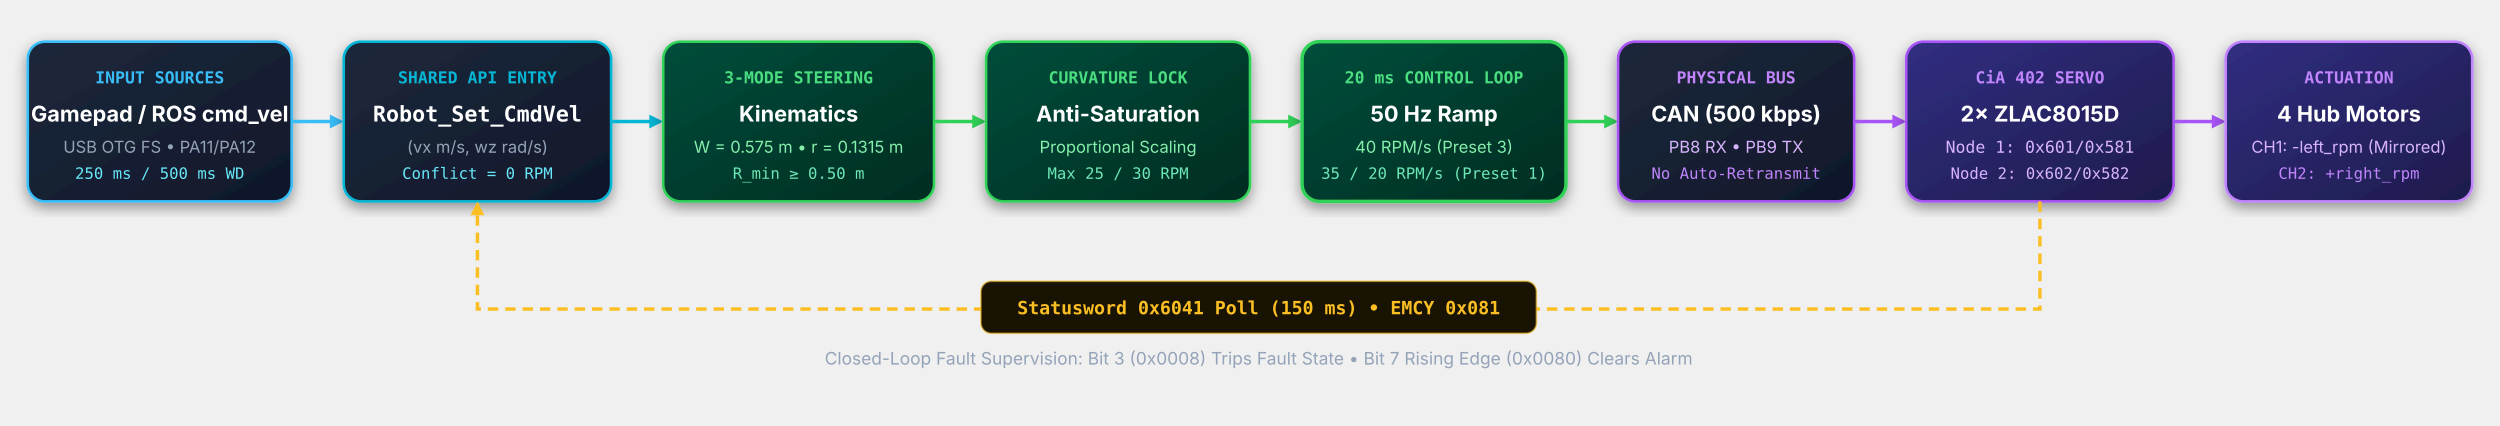
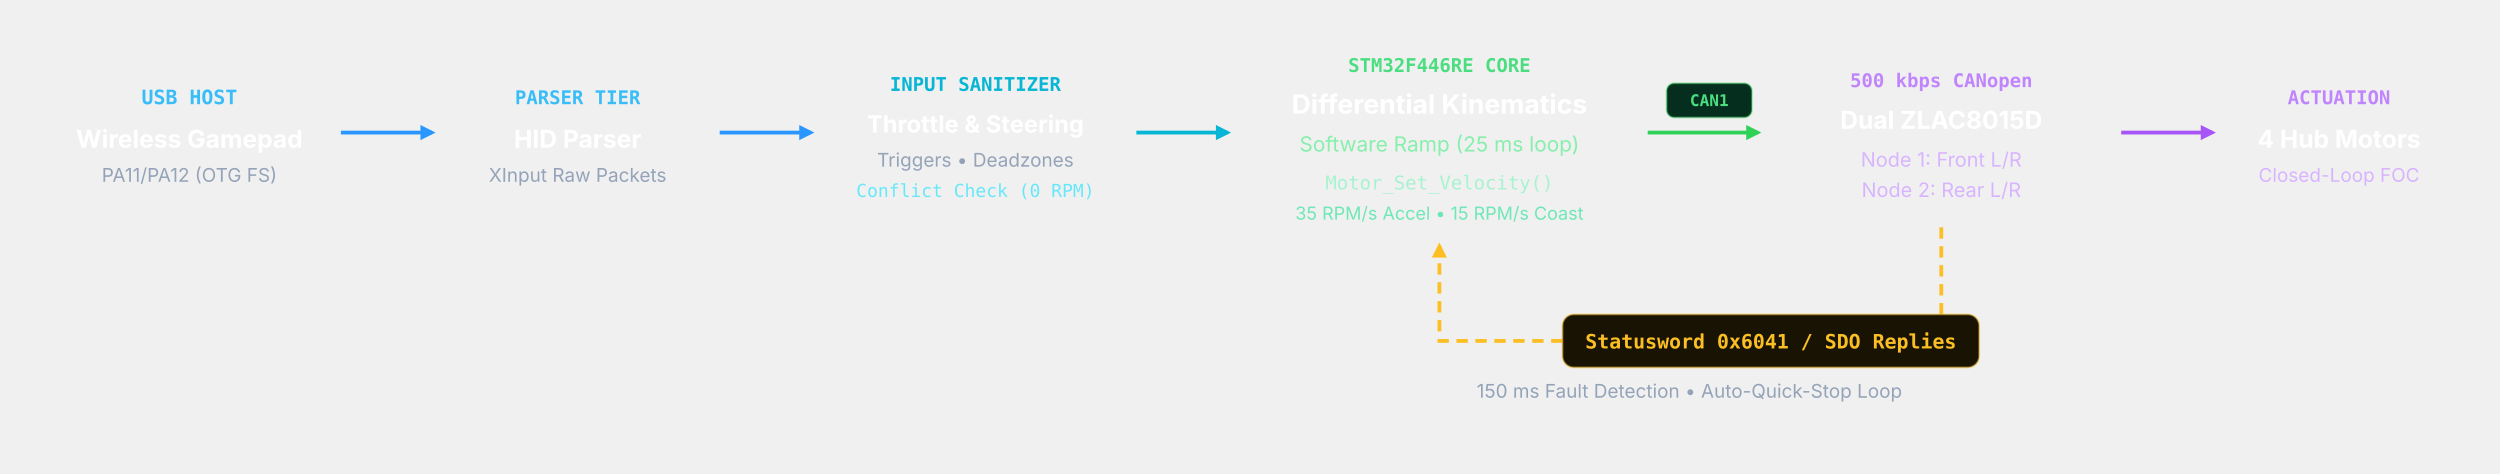
- <svg xmlns="http://www.w3.org/2000/svg" viewBox="0 0 1440 245" width="100%" height="auto" style="min-width: 920px; max-width: 1440px;" role="img" aria-label="Firmware Data Flow Diagram: Gamepad / ROS cmd_vel to 4 Motors">
+ <svg xmlns="http://www.w3.org/2000/svg" viewBox="0 0 1320 250" width="100%" height="auto" style="min-width: 900px; max-width: 1320px;" role="img" aria-label="Firmware Architecture Block Diagram">
  <defs>
    <linearGradient id="fwNodeGrad" x1="0" y1="0" x2="1" y2="1">
      <stop offset="0%" stop-color="#1e293b" />
      <stop offset="100%" stop-color="#0f172a" />
    </linearGradient>
    <linearGradient id="fwStmGrad" x1="0" y1="0" x2="1" y2="1">
      <stop offset="0%" stop-color="#064e3b" />
      <stop offset="100%" stop-color="#022c22" />
    </linearGradient>
    <linearGradient id="fwDriverGrad" x1="0" y1="0" x2="1" y2="1">
      <stop offset="0%" stop-color="#312e81" />
      <stop offset="100%" stop-color="#1e1b4b" />
    </linearGradient>
    <filter id="fwShadow" x="-10%" y="-10%" width="120%" height="120%">
-       <feDropShadow dx="0" dy="3" stdDeviation="4" flood-color="#000000" flood-opacity="0.4" />
+       <fedropshadow dx="0" dy="3" stdDeviation="4" flood-color="#000000" flood-opacity="0.4" />
    </filter>
  </defs>
-   <a href="#why-controller-first" style="cursor: pointer;">
-     <rect x="16" y="24" width="152" height="92" rx="10" fill="url(#fwNodeGrad)" stroke="#38bdf8" stroke-width="1.5" filter="url(#fwShadow)" />
-     <text x="92" y="48" fill="#38bdf8" font-size="9.5" font-family="'JetBrains Mono', monospace" font-weight="700" text-anchor="middle">INPUT SOURCES</text>
-     <text x="92" y="70" fill="#ffffff" font-size="12.5" font-family="-apple-system, BlinkMacSystemFont, 'Inter', sans-serif" font-weight="700" text-anchor="middle">Gamepad / ROS cmd_vel</text>
-     <text x="92" y="88" fill="#94a3b8" font-size="9.5" font-family="-apple-system, BlinkMacSystemFont, 'Inter', sans-serif" text-anchor="middle">USB OTG FS • PA11/PA12</text>
-     <text x="92" y="103" fill="#67e8f9" font-size="9" font-family="'JetBrains Mono', monospace" text-anchor="middle">250 ms / 500 ms WD</text>
-   </a>
-   <path d="M 168 70 L 196 70" fill="none" stroke="#38bdf8" stroke-width="2" />
-   <polygon points="198,70 190,66 190,74" fill="#38bdf8" />
-   <a href="#why-controller-first" style="cursor: pointer;">
-     <rect x="198" y="24" width="154" height="92" rx="10" fill="url(#fwNodeGrad)" stroke="#06b6d4" stroke-width="1.5" filter="url(#fwShadow)" />
-     <text x="275" y="48" fill="#06b6d4" font-size="9.5" font-family="'JetBrains Mono', monospace" font-weight="700" text-anchor="middle">SHARED API ENTRY</text>
-     <text x="275" y="70" fill="#ffffff" font-size="12.5" font-family="'JetBrains Mono', monospace" font-weight="700" text-anchor="middle">Robot_Set_CmdVel</text>
-     <text x="275" y="88" fill="#94a3b8" font-size="9.5" font-family="-apple-system, BlinkMacSystemFont, 'Inter', sans-serif" text-anchor="middle">(vx m/s, wz rad/s)</text>
-     <text x="275" y="103" fill="#67e8f9" font-size="9" font-family="'JetBrains Mono', monospace" text-anchor="middle">Conflict = 0 RPM</text>
-   </a>
-   <path d="M 352 70 L 380 70" fill="none" stroke="#06b6d4" stroke-width="2" />
-   <polygon points="382,70 374,66 374,74" fill="#06b6d4" />
-   <a href="#steering-modes" style="cursor: pointer;">
-     <rect x="382" y="24" width="156" height="92" rx="10" fill="url(#fwStmGrad)" stroke="#30d158" stroke-width="1.5" filter="url(#fwShadow)" />
-     <text x="460" y="48" fill="#4ade80" font-size="9.5" font-family="'JetBrains Mono', monospace" font-weight="700" text-anchor="middle">3-MODE STEERING</text>
-     <text x="460" y="70" fill="#ffffff" font-size="12.5" font-family="-apple-system, BlinkMacSystemFont, 'Inter', sans-serif" font-weight="700" text-anchor="middle">Kinematics</text>
-     <text x="460" y="88" fill="#86efac" font-size="9.5" font-family="-apple-system, BlinkMacSystemFont, 'Inter', sans-serif" text-anchor="middle">W = 0.575 m • r = 0.1315 m</text>
-     <text x="460" y="103" fill="#6ee7b7" font-size="9" font-family="'JetBrains Mono', monospace" text-anchor="middle">R_min ≥ 0.50 m</text>
-   </a>
-   <path d="M 538 70 L 566 70" fill="none" stroke="#30d158" stroke-width="2" />
-   <polygon points="568,70 560,66 560,74" fill="#30d158" />
-   <a href="#steering-modes" style="cursor: pointer;">
-     <rect x="568" y="24" width="152" height="92" rx="10" fill="url(#fwStmGrad)" stroke="#30d158" stroke-width="1.5" filter="url(#fwShadow)" />
-     <text x="644" y="48" fill="#4ade80" font-size="9.5" font-family="'JetBrains Mono', monospace" font-weight="700" text-anchor="middle">CURVATURE LOCK</text>
-     <text x="644" y="70" fill="#ffffff" font-size="12.5" font-family="-apple-system, BlinkMacSystemFont, 'Inter', sans-serif" font-weight="700" text-anchor="middle">Anti-Saturation</text>
-     <text x="644" y="88" fill="#86efac" font-size="9.5" font-family="-apple-system, BlinkMacSystemFont, 'Inter', sans-serif" text-anchor="middle">Proportional Scaling</text>
-     <text x="644" y="103" fill="#6ee7b7" font-size="9" font-family="'JetBrains Mono', monospace" text-anchor="middle">Max 25 / 30 RPM</text>
-   </a>
-   <path d="M 720 70 L 748 70" fill="none" stroke="#30d158" stroke-width="2" />
-   <polygon points="750,70 742,66 742,74" fill="#30d158" />
-   <a href="#ramping-loop" style="cursor: pointer;">
-     <rect x="750" y="24" width="152" height="92" rx="10" fill="url(#fwStmGrad)" stroke="#30d158" stroke-width="2" filter="url(#fwShadow)" />
-     <text x="826" y="48" fill="#4ade80" font-size="9.5" font-family="'JetBrains Mono', monospace" font-weight="700" text-anchor="middle">20 ms CONTROL LOOP</text>
-     <text x="826" y="70" fill="#ffffff" font-size="12.5" font-family="-apple-system, BlinkMacSystemFont, 'Inter', sans-serif" font-weight="700" text-anchor="middle">50 Hz Ramp</text>
-     <text x="826" y="88" fill="#86efac" font-size="9.5" font-family="-apple-system, BlinkMacSystemFont, 'Inter', sans-serif" text-anchor="middle">40 RPM/s (Preset 3)</text>
-     <text x="826" y="103" fill="#6ee7b7" font-size="9" font-family="'JetBrains Mono', monospace" text-anchor="middle">35 / 20 RPM/s (Preset 1)</text>
-   </a>
-   <path d="M 902 70 L 930 70" fill="none" stroke="#30d158" stroke-width="2" />
-   <polygon points="932,70 924,66 924,74" fill="#30d158" />
-   <a href="#phase-1" style="cursor: pointer;">
-     <rect x="932" y="24" width="136" height="92" rx="10" fill="url(#fwNodeGrad)" stroke="#a855f7" stroke-width="1.5" filter="url(#fwShadow)" />
-     <text x="1000" y="48" fill="#c084fc" font-size="9.5" font-family="'JetBrains Mono', monospace" font-weight="700" text-anchor="middle">PHYSICAL BUS</text>
-     <text x="1000" y="70" fill="#ffffff" font-size="12.5" font-family="-apple-system, BlinkMacSystemFont, 'Inter', sans-serif" font-weight="700" text-anchor="middle">CAN (500 kbps)</text>
-     <text x="1000" y="88" fill="#d8b4fe" font-size="9.5" font-family="-apple-system, BlinkMacSystemFont, 'Inter', sans-serif" text-anchor="middle">PB8 RX • PB9 TX</text>
-     <text x="1000" y="103" fill="#c084fc" font-size="9" font-family="'JetBrains Mono', monospace" text-anchor="middle">No Auto-Retransmit</text>
-   </a>
-   <path d="M 1068 70 L 1096 70" fill="none" stroke="#a855f7" stroke-width="2" />
-   <polygon points="1098,70 1090,66 1090,74" fill="#a855f7" />
-   <a href="#phase-3" style="cursor: pointer;">
-     <rect x="1098" y="24" width="154" height="92" rx="10" fill="url(#fwDriverGrad)" stroke="#a855f7" stroke-width="1.5" filter="url(#fwShadow)" />
-     <text x="1175" y="48" fill="#c084fc" font-size="9.5" font-family="'JetBrains Mono', monospace" font-weight="700" text-anchor="middle">CiA 402 SERVO</text>
-     <text x="1175" y="70" fill="#ffffff" font-size="12.5" font-family="-apple-system, BlinkMacSystemFont, 'Inter', sans-serif" font-weight="700" text-anchor="middle">2× ZLAC8015D</text>
-     <text x="1175" y="88" fill="#d8b4fe" font-size="9.5" font-family="'JetBrains Mono', monospace" text-anchor="middle">Node 1: 0x601/0x581</text>
-     <text x="1175" y="103" fill="#d8b4fe" font-size="9" font-family="'JetBrains Mono', monospace" text-anchor="middle">Node 2: 0x602/0x582</text>
-   </a>
-   <path d="M 1252 70 L 1280 70" fill="none" stroke="#a855f7" stroke-width="2" />
-   <polygon points="1282,70 1274,66 1274,74" fill="#a855f7" />
-   <a href="#phase-5" style="cursor: pointer;">
-     <rect x="1282" y="24" width="142" height="92" rx="10" fill="url(#fwDriverGrad)" stroke="#c084fc" stroke-width="1.5" filter="url(#fwShadow)" />
-     <text x="1353" y="48" fill="#c084fc" font-size="9.5" font-family="'JetBrains Mono', monospace" font-weight="700" text-anchor="middle">ACTUATION</text>
-     <text x="1353" y="70" fill="#ffffff" font-size="12.5" font-family="-apple-system, BlinkMacSystemFont, 'Inter', sans-serif" font-weight="700" text-anchor="middle">4 Hub Motors</text>
-     <text x="1353" y="88" fill="#d8b4fe" font-size="9.5" font-family="-apple-system, BlinkMacSystemFont, 'Inter', sans-serif" text-anchor="middle">CH1: -left_rpm (Mirrored)</text>
-     <text x="1353" y="103" fill="#c084fc" font-size="9" font-family="'JetBrains Mono', monospace" text-anchor="middle">CH2: +right_rpm</text>
-   </a>
-   <path d="M 1175 116 L 1175 178 L 275 178 L 275 118" fill="none" stroke="#fbbf24" stroke-width="2" stroke-dasharray="6,4" />
-   <polygon points="275,116 271,124 279,124" fill="#fbbf24" />
-   <a href="#phase-4" style="cursor: pointer;">
-     <rect x="565" y="162" width="320" height="30" rx="6" fill="#181303" stroke="rgba(251, 191, 36, 0.55)" stroke-width="1" />
-     <text x="725" y="181" fill="#fbbf24" font-size="10.5" font-family="'JetBrains Mono', monospace" font-weight="600" text-anchor="middle">
-       Statusword 0x6041 Poll (150 ms) • EMCY 0x081
-     </text>
-   </a>
-   <text x="725" y="210" fill="#94a3b8" font-size="10" font-family="-apple-system, BlinkMacSystemFont, 'Inter', sans-serif" text-anchor="middle">
-     Closed-Loop Fault Supervision: Bit 3 (0x0008) Trips Fault State • Bit 7 Rising Edge (0x0080) Clears Alarm
-   </text>
+   <rect x="20" y="25" width="160" height="90" rx="10" fill="url(#fwNodeGrad)" stroke="#38bdf8" stroke-width="1.5" filter="url(#fwShadow)" />
+   <text x="100" y="55" fill="#38bdf8" font-size="10.5" font-family="'JetBrains Mono', monospace" font-weight="700" text-anchor="middle">USB HOST</text>
+   <text x="100" y="78" fill="#ffffff" font-size="13" font-family="-apple-system, BlinkMacSystemFont, 'Inter', sans-serif" font-weight="700" text-anchor="middle">Wireless Gamepad</text>
+   <text x="100" y="96" fill="#94a3b8" font-size="10" font-family="-apple-system, BlinkMacSystemFont, 'Inter', sans-serif" text-anchor="middle">PA11/PA12 (OTG
+                 FS)</text>
+   <path d="M 180 70 L 228 70" fill="none" stroke="#2997ff" stroke-width="2" />
+   <polygon points="230,70 222,66 222,74" fill="#2997ff" />
+   <rect x="230" y="25" width="150" height="90" rx="10" fill="url(#fwNodeGrad)" stroke="#38bdf8" stroke-width="1.5" filter="url(#fwShadow)" />
+   <text x="305" y="55" fill="#38bdf8" font-size="10" font-family="'JetBrains Mono', monospace" font-weight="700" text-anchor="middle">PARSER TIER</text>
+   <text x="305" y="78" fill="#ffffff" font-size="13" font-family="-apple-system, BlinkMacSystemFont, 'Inter', sans-serif" font-weight="700" text-anchor="middle">HID Parser</text>
+   <text x="305" y="96" fill="#94a3b8" font-size="10" font-family="-apple-system, BlinkMacSystemFont, 'Inter', sans-serif" text-anchor="middle">XInput Raw
+                 Packets</text>
+   <path d="M 380 70 L 428 70" fill="none" stroke="#2997ff" stroke-width="2" />
+   <polygon points="430,70 422,66 422,74" fill="#2997ff" />
+   <rect x="430" y="20" width="170" height="100" rx="10" fill="url(#fwNodeGrad)" stroke="#06b6d4" stroke-width="1.5" filter="url(#fwShadow)" />
+   <text x="515" y="48" fill="#06b6d4" font-size="10" font-family="'JetBrains Mono', monospace" font-weight="700" text-anchor="middle">INPUT SANITIZER</text>
+   <text x="515" y="70" fill="#ffffff" font-size="12.5" font-family="-apple-system, BlinkMacSystemFont, 'Inter', sans-serif" font-weight="700" text-anchor="middle">Throttle &amp; Steering</text>
+   <text x="515" y="88" fill="#94a3b8" font-size="10" font-family="-apple-system, BlinkMacSystemFont, 'Inter', sans-serif" text-anchor="middle">Triggers
+                 • Deadzones</text>
+   <text x="515" y="104" fill="#67e8f9" font-size="9.5" font-family="'JetBrains Mono', monospace" text-anchor="middle">Conflict Check (0 RPM)</text>
+   <path d="M 600 70 L 648 70" fill="none" stroke="#06b6d4" stroke-width="2" />
+   <polygon points="650,70 642,66 642,74" fill="#06b6d4" />
+   <rect x="650" y="12" width="220" height="116" rx="12" fill="url(#fwStmGrad)" stroke="#30d158" stroke-width="2" filter="url(#fwShadow)" />
+   <text x="760" y="38" fill="#4ade80" font-size="10" font-family="'JetBrains Mono', monospace" font-weight="700" text-anchor="middle">STM32F446RE CORE</text>
+   <text x="760" y="60" fill="#ffffff" font-size="14" font-family="-apple-system, BlinkMacSystemFont, 'Inter', sans-serif" font-weight="700" text-anchor="middle">Differential Kinematics</text>
+   <text x="760" y="80" fill="#86efac" font-size="11" font-family="-apple-system, BlinkMacSystemFont, 'Inter', sans-serif" text-anchor="middle">Software Ramp
+                 (25 ms loop)</text>
+   <text x="760" y="100" fill="#a7f3d0" font-size="10" font-family="'JetBrains Mono', monospace" text-anchor="middle">Motor_Set_Velocity()</text>
+   <text x="760" y="116" fill="#6ee7b7" font-size="9.5" font-family="-apple-system, BlinkMacSystemFont, 'Inter', sans-serif" text-anchor="middle">35 RPM/s Accel
+                 • 15 RPM/s Coast</text>
+   <path d="M 870 70 L 928 70" fill="none" stroke="#30d158" stroke-width="2" />
+   <polygon points="930,70 922,66 922,74" fill="#30d158" />
+   <rect x="880" y="44" width="45" height="18" rx="4" fill="#062e1e" stroke="rgba(48,209,88,0.4)" stroke-width="1" />
+   <text x="902.5" y="56" fill="#4ade80" font-size="8.5" font-family="'JetBrains Mono', monospace" font-weight="700" text-anchor="middle">CAN1</text>
+   <rect x="930" y="20" width="190" height="100" rx="10" fill="url(#fwDriverGrad)" stroke="#a855f7" stroke-width="1.5" filter="url(#fwShadow)" />
+   <text x="1025" y="46" fill="#c084fc" font-size="10" font-family="'JetBrains Mono', monospace" font-weight="700" text-anchor="middle">500 kbps CANopen</text>
+   <text x="1025" y="68" fill="#ffffff" font-size="13" font-family="-apple-system, BlinkMacSystemFont, 'Inter', sans-serif" font-weight="700" text-anchor="middle">Dual ZLAC8015D</text>
+   <text x="1025" y="88" fill="#d8b4fe" font-size="10.5" font-family="-apple-system, BlinkMacSystemFont, 'Inter', sans-serif" text-anchor="middle">Node 1: Front
+                 L/R</text>
+   <text x="1025" y="104" fill="#d8b4fe" font-size="10.5" font-family="-apple-system, BlinkMacSystemFont, 'Inter', sans-serif" text-anchor="middle">Node 2: Rear
+                 L/R</text>
+   <path d="M 1120 70 L 1168 70" fill="none" stroke="#a855f7" stroke-width="2" />
+   <polygon points="1170,70 1162,66 1162,74" fill="#a855f7" />
+   <rect x="1170" y="25" width="130" height="90" rx="10" fill="url(#fwDriverGrad)" stroke="#c084fc" stroke-width="1.5" filter="url(#fwShadow)" />
+   <text x="1235" y="55" fill="#c084fc" font-size="10" font-family="'JetBrains Mono', monospace" font-weight="700" text-anchor="middle">ACTUATION</text>
+   <text x="1235" y="78" fill="#ffffff" font-size="13" font-family="-apple-system, BlinkMacSystemFont, 'Inter', sans-serif" font-weight="700" text-anchor="middle">4 Hub Motors</text>
+   <text x="1235" y="96" fill="#d8b4fe" font-size="10" font-family="-apple-system, BlinkMacSystemFont, 'Inter', sans-serif" text-anchor="middle">Closed-Loop
+                 FOC</text>
+   <path d="M 1025 120 L 1025 180 L 760 180 L 760 130" fill="none" stroke="#fbbf24" stroke-width="2" stroke-dasharray="6,4" />
+   <polygon points="760,128 756,136 764,136" fill="#fbbf24" />
+   <rect x="825" y="166" width="220" height="28" rx="6" fill="#181303" stroke="rgba(251, 191, 36, 0.45)" stroke-width="1" />
+   <text x="935" y="184" fill="#fbbf24" font-size="10.5" font-family="'JetBrains Mono', monospace" font-weight="600" text-anchor="middle">
+                 Statusword 0x6041 / SDO Replies
+               </text>
+   <text x="892" y="210" fill="#94a3b8" font-size="10" font-family="-apple-system, BlinkMacSystemFont, 'Inter', sans-serif" text-anchor="middle">
+                 150 ms Fault Detection • Auto-Quick-Stop Loop
+               </text>
</svg>
